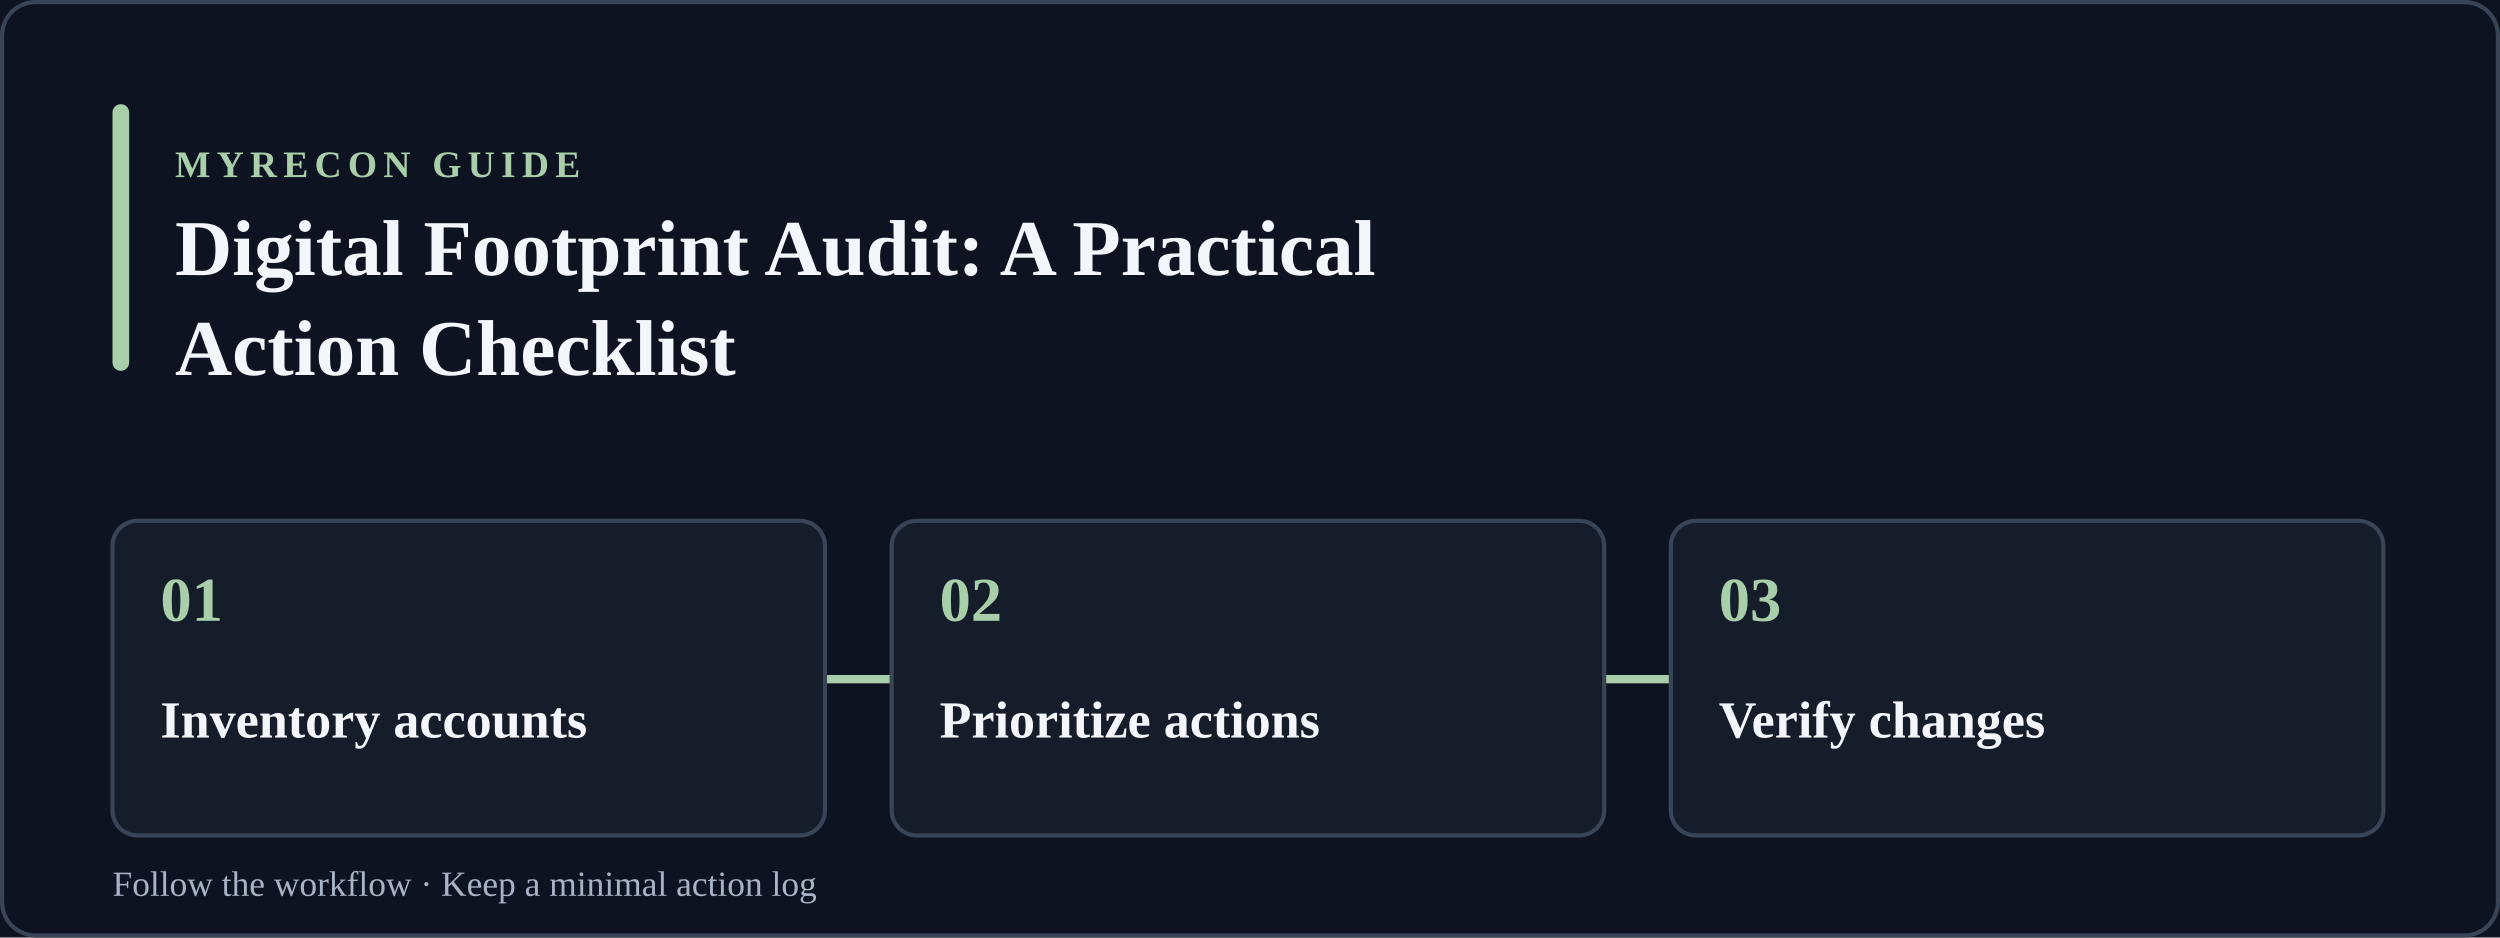
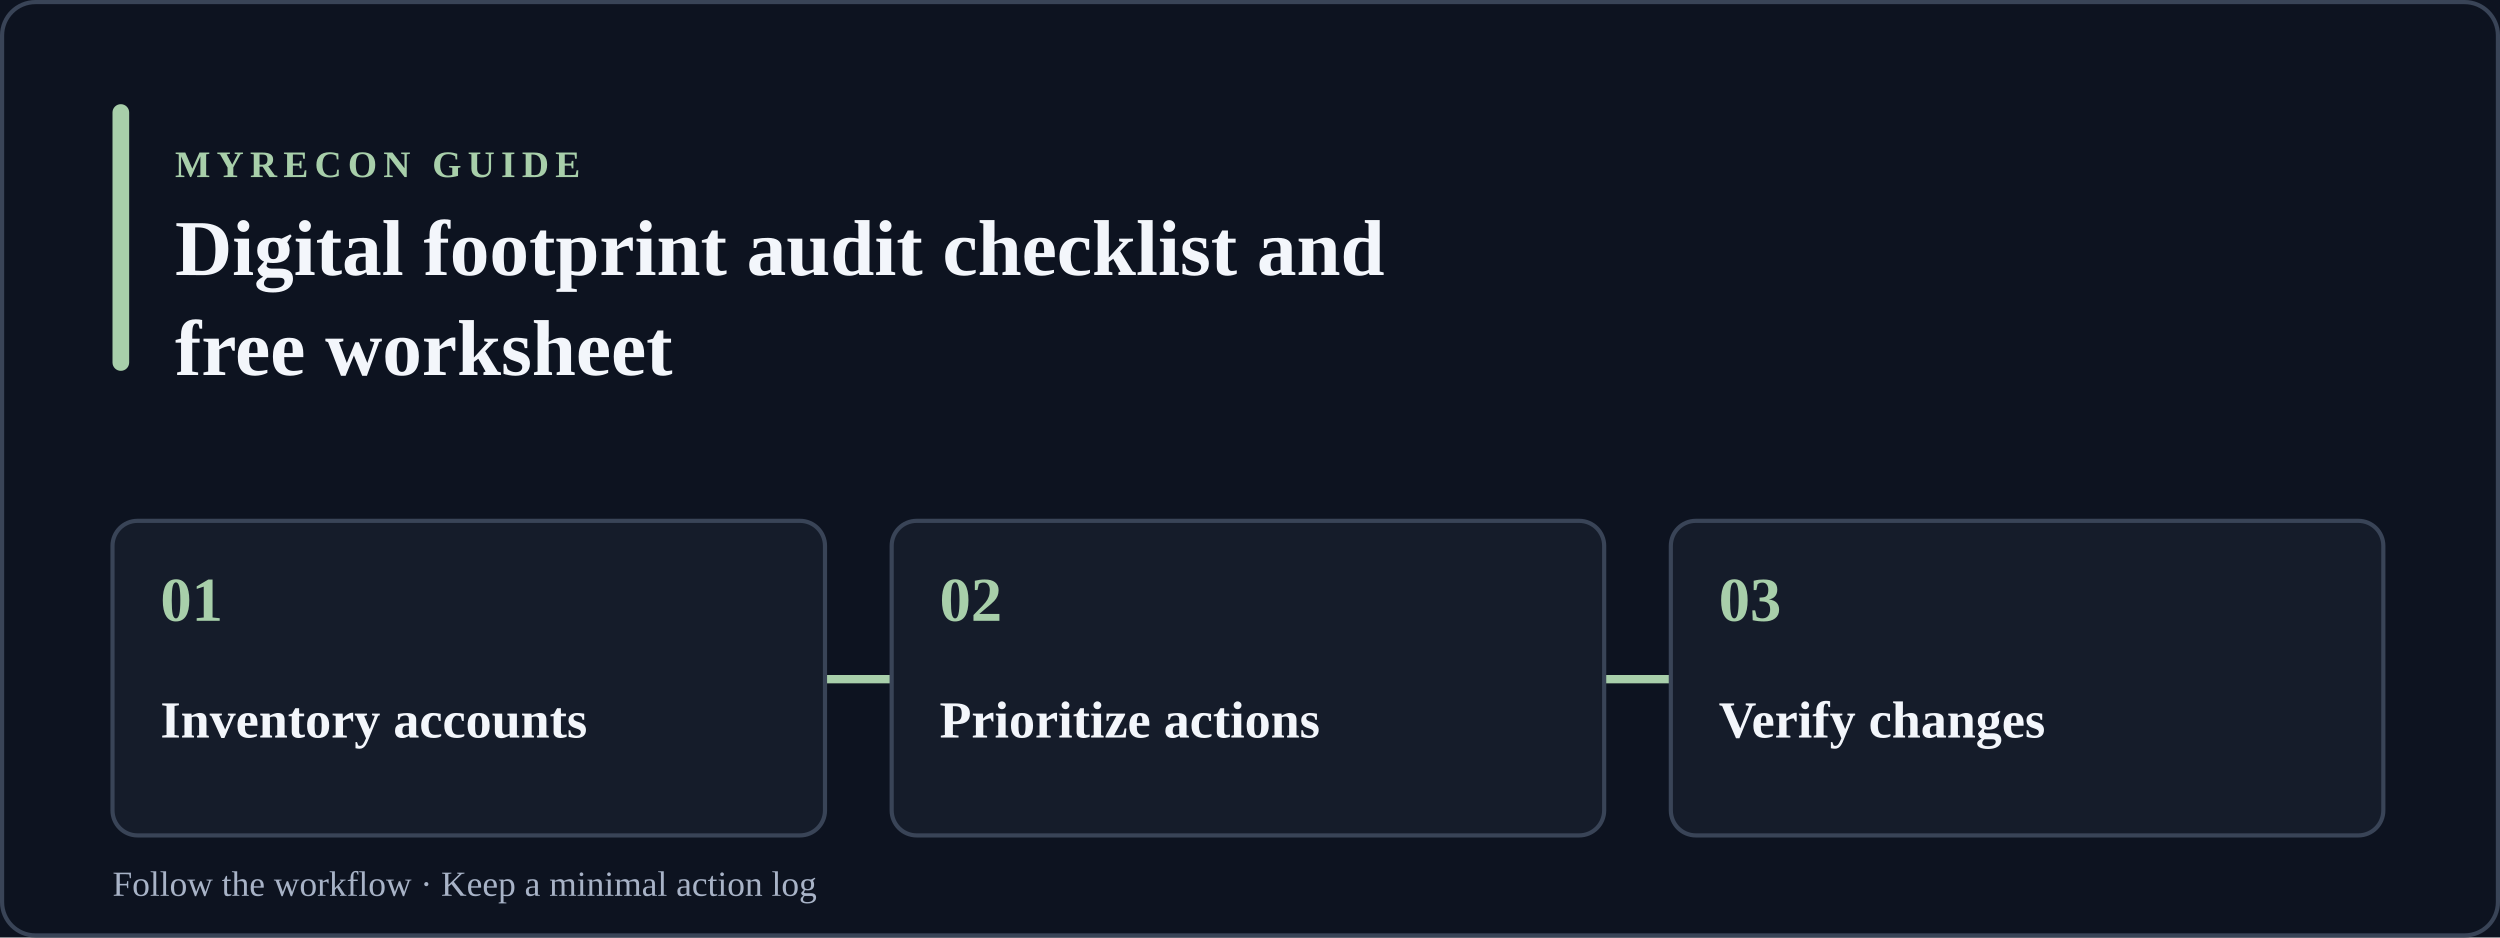
<svg xmlns="http://www.w3.org/2000/svg" width="1200" height="450" viewBox="0 0 1200 450" role="img" aria-labelledby="title desc">
  <rect width="1200" height="450" fill="#0d1320" />
  <rect x="1" y="1" width="1198" height="448" rx="16" fill="none" stroke="#394457" stroke-width="2" />
  <rect x="54" y="50" width="8" height="128" rx="4" fill="#a8cfaa" />
  <text x="84" y="85" fill="#a8cfaa" font-size="18" font-weight="700" letter-spacing="3">MYRECON GUIDE</text>
-   <text x="84" y="132" fill="#f3f6fb" font-size="38" font-weight="700">Digital Footprint Audit: A Practical</text>
-   <text x="84" y="180" fill="#f3f6fb" font-size="38" font-weight="700">Action Checklist</text>
+   <text x="84" y="132" fill="#f3f6fb" font-size="38" font-weight="700">Digital footprint audit checklist and</text>
+   <text x="84" y="180" fill="#f3f6fb" font-size="38" font-weight="700">free worksheet</text>
  <path d="M396 326h42m332 0h42" stroke="#a8cfaa" stroke-width="4" stroke-linecap="round" />
  <g>
    <rect x="54" y="250" width="342" height="151" rx="12" fill="#151c2a" stroke="#394457" stroke-width="2" />
    <text x="77" y="298" fill="#a8cfaa" font-size="30" font-weight="700">01</text>
    <text x="77" y="354" fill="#f3f6fb" font-size="25" font-weight="600">Inventory accounts</text>
  </g>
  <g>
    <rect x="428" y="250" width="342" height="151" rx="12" fill="#151c2a" stroke="#394457" stroke-width="2" />
    <text x="451" y="298" fill="#a8cfaa" font-size="30" font-weight="700">02</text>
    <text x="451" y="354" fill="#f3f6fb" font-size="25" font-weight="600">Prioritize actions</text>
  </g>
  <g>
    <rect x="802" y="250" width="342" height="151" rx="12" fill="#151c2a" stroke="#394457" stroke-width="2" />
    <text x="825" y="298" fill="#a8cfaa" font-size="30" font-weight="700">03</text>
    <text x="825" y="354" fill="#f3f6fb" font-size="25" font-weight="600">Verify changes</text>
  </g>
  <text x="54" y="430" fill="#a8b3c7" font-size="17">Follow the workflow · Keep a minimal action log</text>
</svg>
